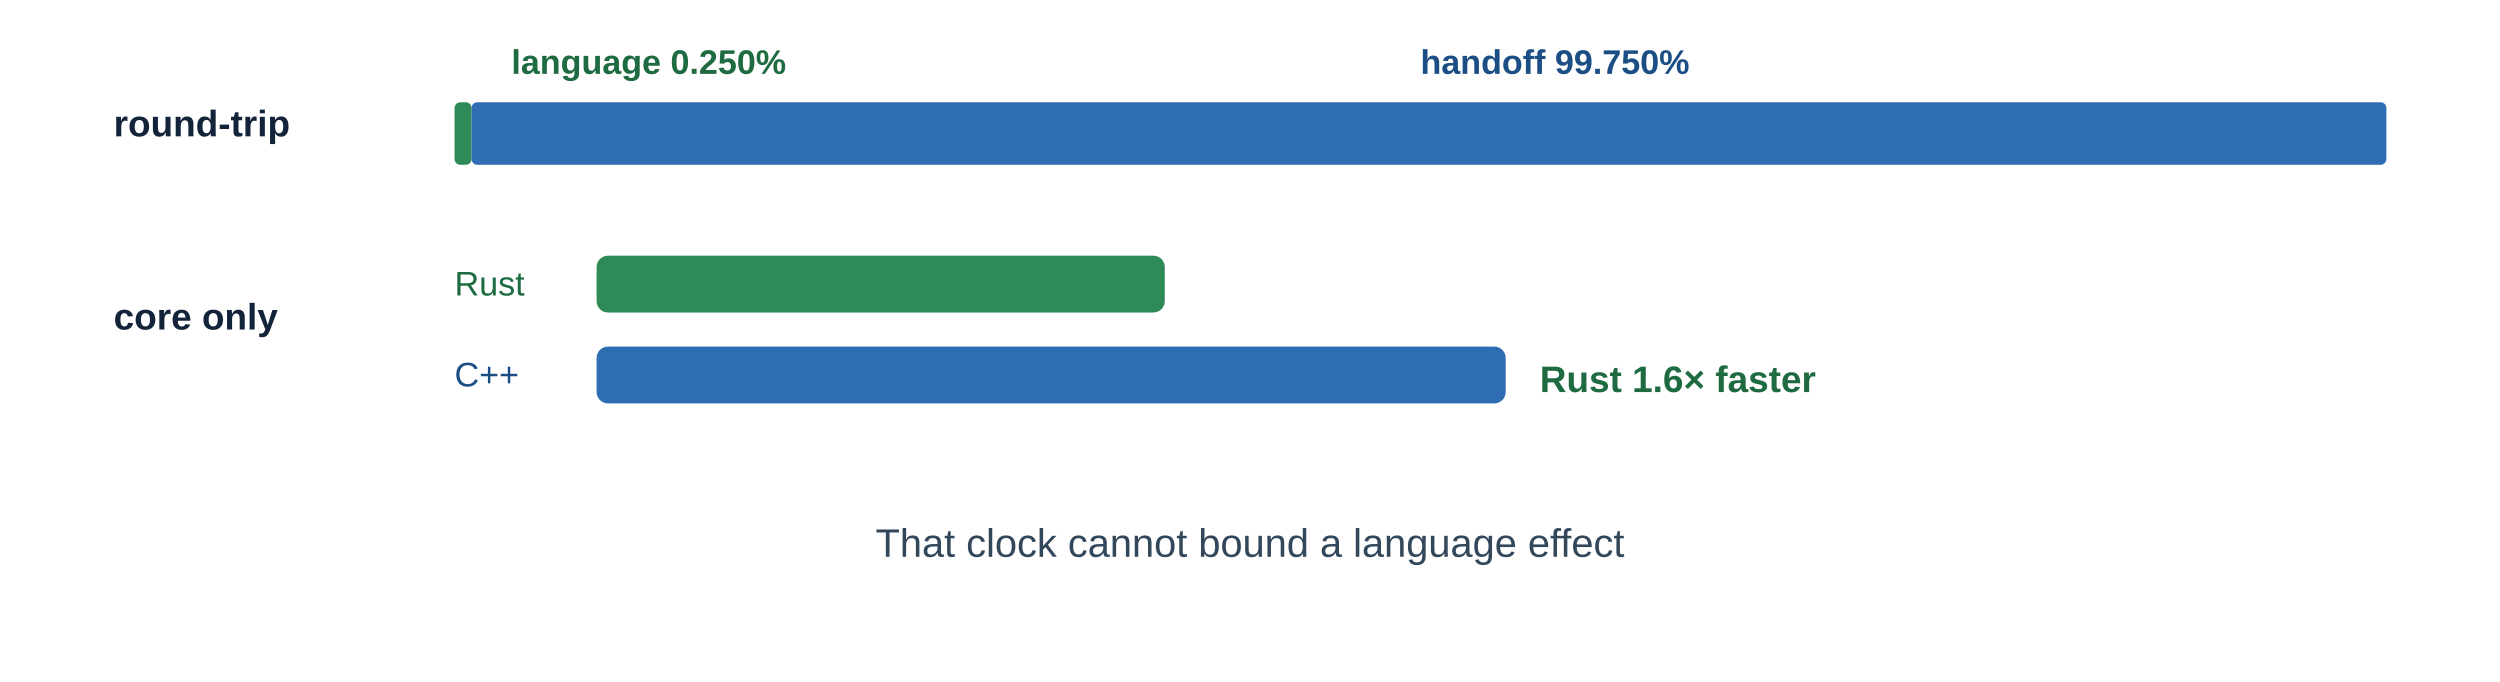
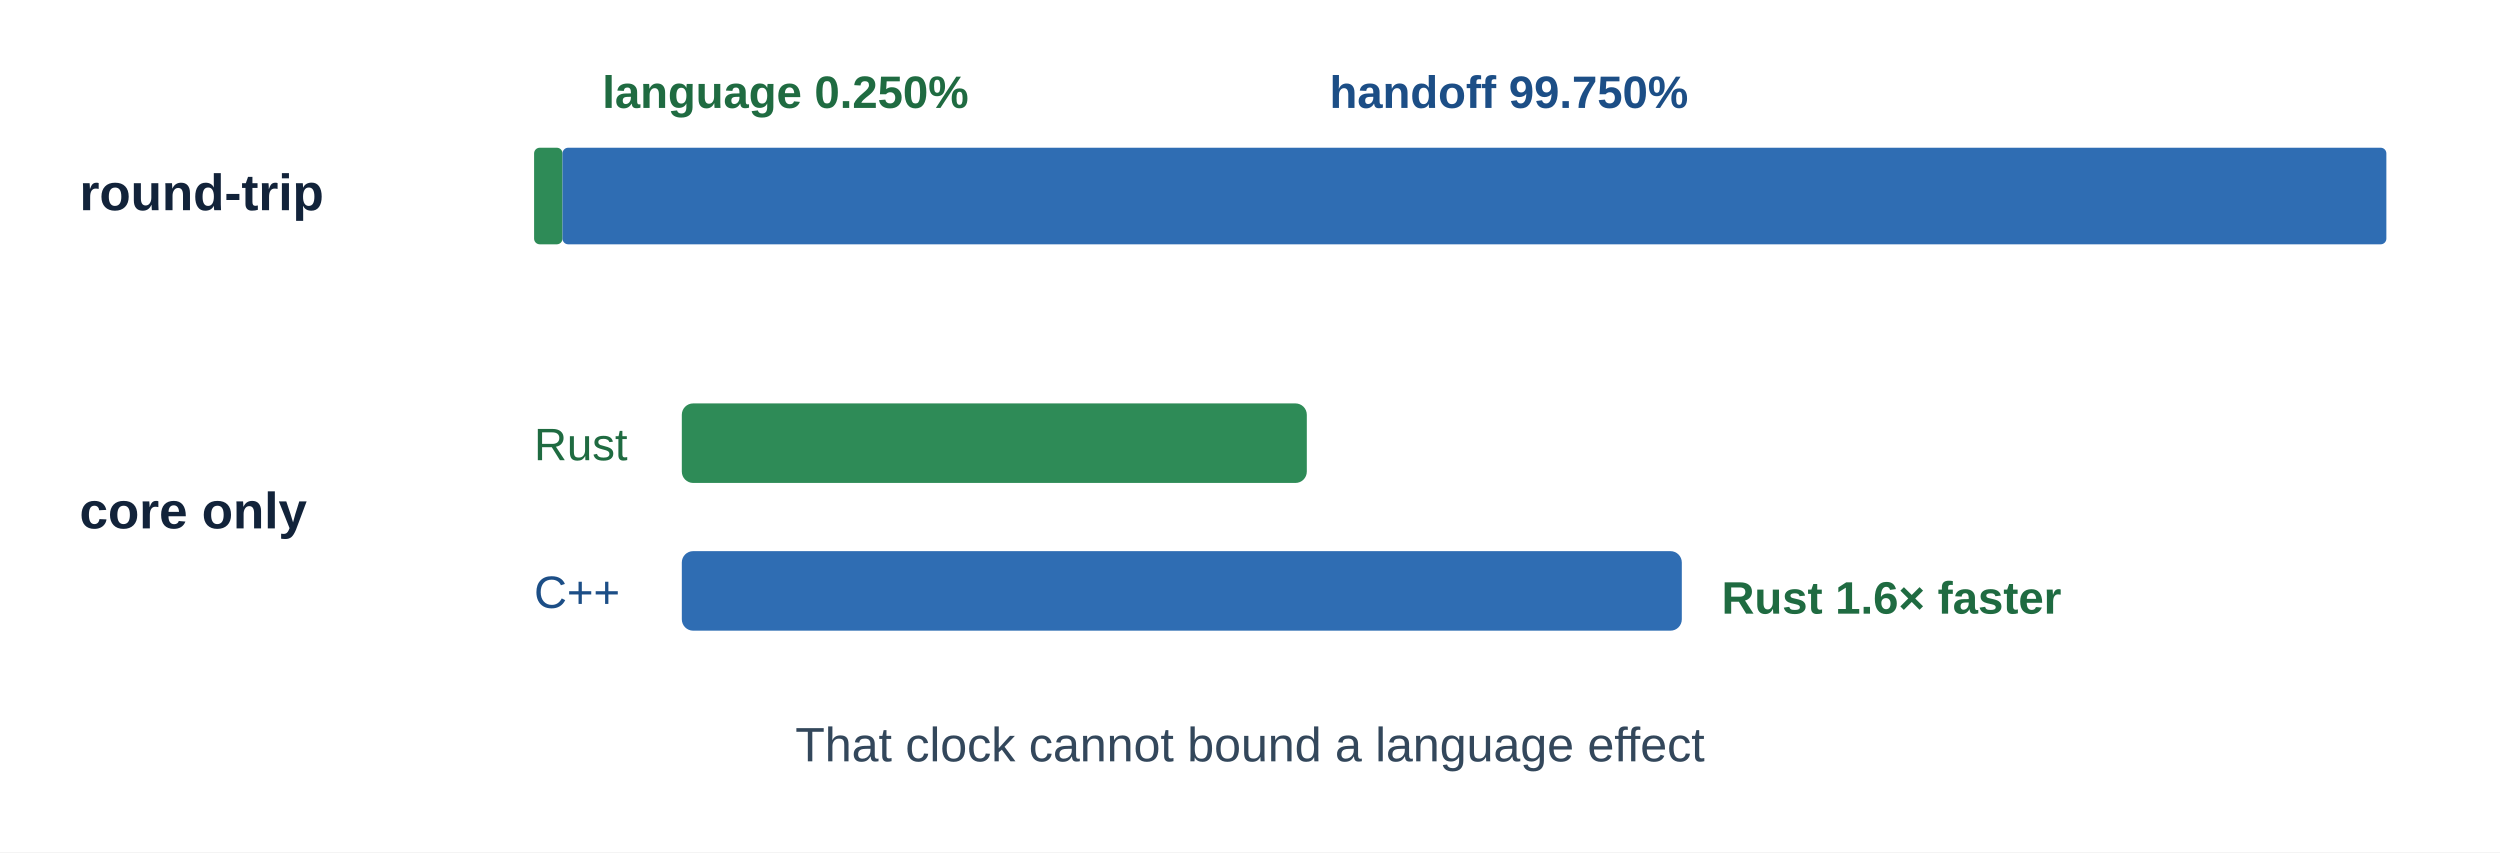
- <svg xmlns="http://www.w3.org/2000/svg" viewBox="0 0 880 240" width="880" height="240" font-family="'Segoe UI','Helvetica Neue',Arial,sans-serif">
-   <rect x="0" y="0" width="880" height="240" fill="#ffffff" />
-   <text x="40" y="48" font-size="13" fill="#12233a" font-weight="700">round-trip</text>
-   <rect x="160" y="36" width="6" height="22" rx="2" fill="#2e8b57" />
-   <rect x="166" y="36" width="674" height="22" rx="2" fill="#2f6db3" />
-   <text x="180" y="26" font-size="12" fill="#1f6b41" font-weight="700">language  0.250%</text>
-   <text x="500" y="26" font-size="12" fill="#1c4e86" font-weight="700">handoff  99.750%</text>
-   <text x="40" y="116" font-size="13" fill="#12233a" font-weight="700">core only</text>
-   <text x="160" y="104" font-size="12" fill="#1f6b41">Rust</text>
-   <rect x="210" y="90" width="200" height="20" rx="4" fill="#2e8b57" />
-   <text x="160" y="136" font-size="12" fill="#1c4e86">C++</text>
-   <rect x="210" y="122" width="320.0" height="20" rx="4" fill="#2f6db3" />
-   <text x="542.0" y="138" font-size="13" fill="#1f6b41" font-weight="700">Rust 1.6× faster</text>
-   <text x="440" y="196" font-size="14" fill="#33475b" text-anchor="middle">That clock cannot bound a language effect</text>
+ <svg xmlns="http://www.w3.org/2000/svg" viewBox="0 0 880 300" width="880" height="300" font-family="'Segoe UI','Helvetica Neue',Arial,sans-serif">
+   <rect x="0" y="0" width="880" height="300" fill="#ffffff" />
+   <text x="28" y="74" font-size="18" fill="#12233a" font-weight="700">round-trip</text>
+   <rect x="188" y="52" width="10" height="34" rx="2" fill="#2e8b57" />
+   <rect x="198" y="52" width="642" height="34" rx="2" fill="#2f6db3" />
+   <text x="212" y="38" font-size="16" fill="#1f6b41" font-weight="700">language  0.250%</text>
+   <text x="468" y="38" font-size="16" fill="#1c4e86" font-weight="700">handoff  99.750%</text>
+   <text x="28" y="186" font-size="18" fill="#12233a" font-weight="700">core only</text>
+   <text x="188" y="162" font-size="16" fill="#1f6b41">Rust</text>
+   <rect x="240" y="142" width="220" height="28" rx="4" fill="#2e8b57" />
+   <text x="188" y="214" font-size="16" fill="#1c4e86">C++</text>
+   <rect x="240" y="194" width="352.0" height="28" rx="4" fill="#2f6db3" />
+   <text x="606.0" y="216" font-size="16" fill="#1f6b41" font-weight="700">Rust 1.6× faster</text>
+   <text x="440" y="268" font-size="17" fill="#33475b" text-anchor="middle">That clock cannot bound a language effect</text>
</svg>
